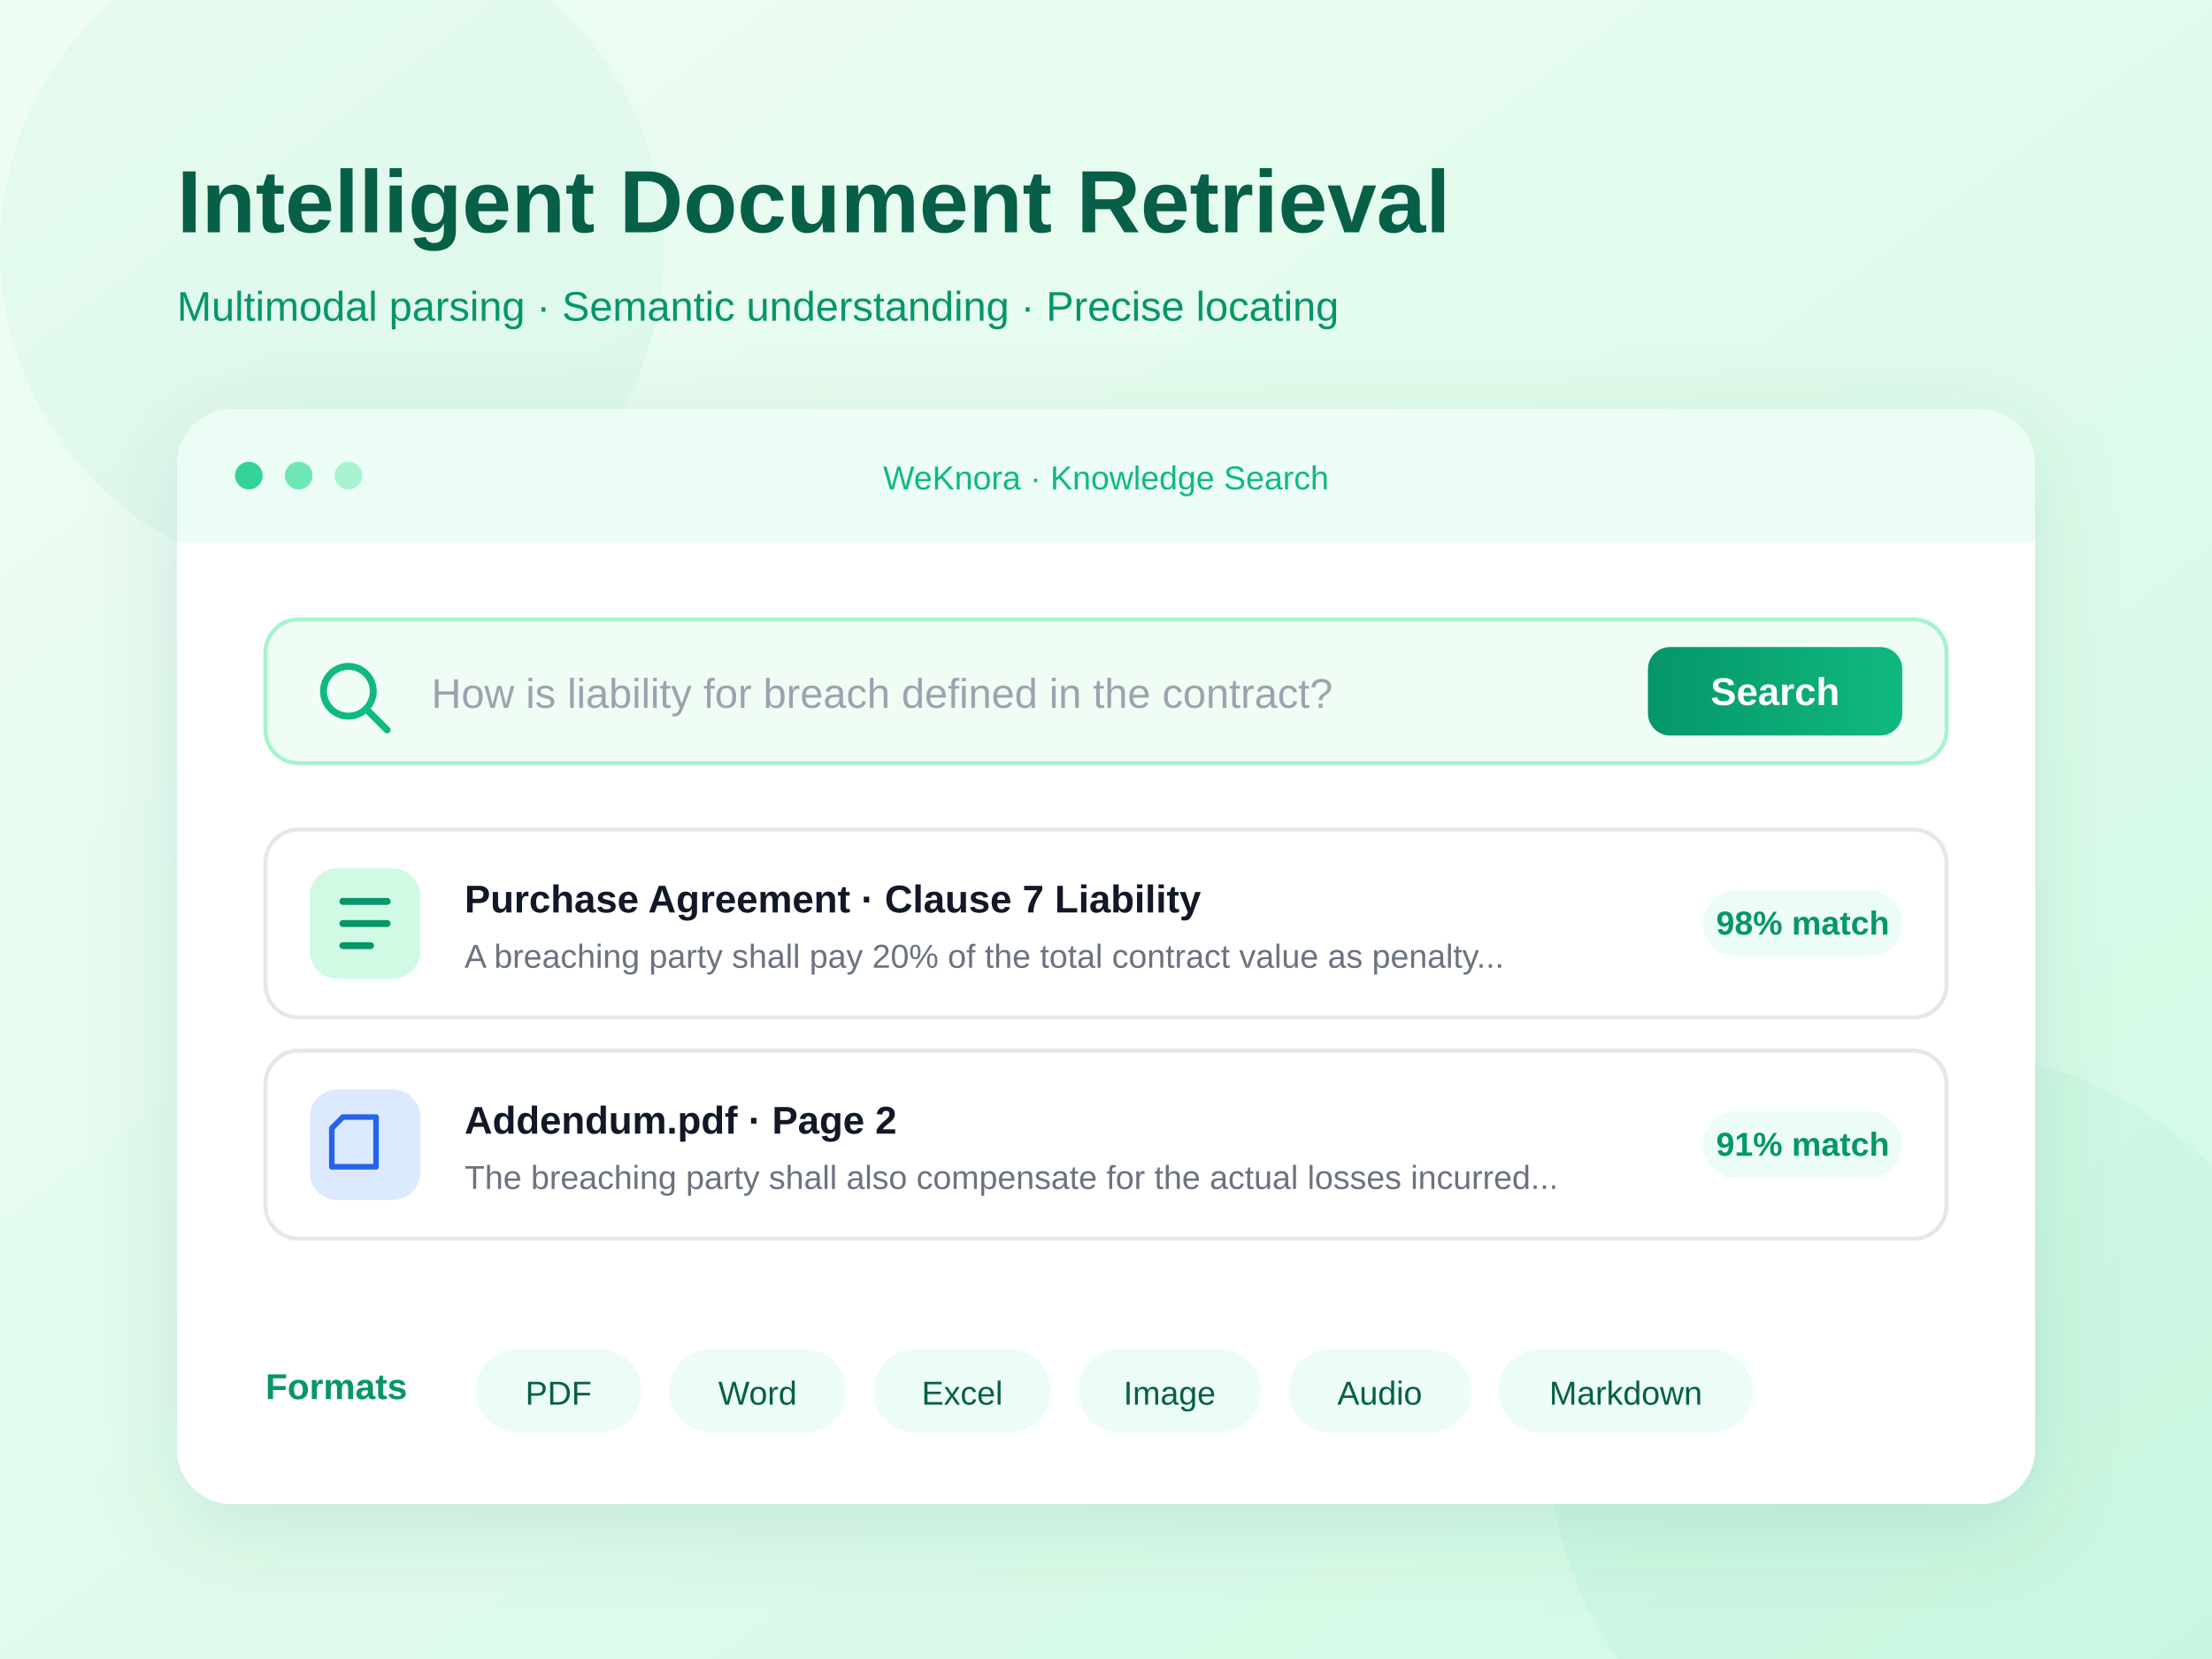
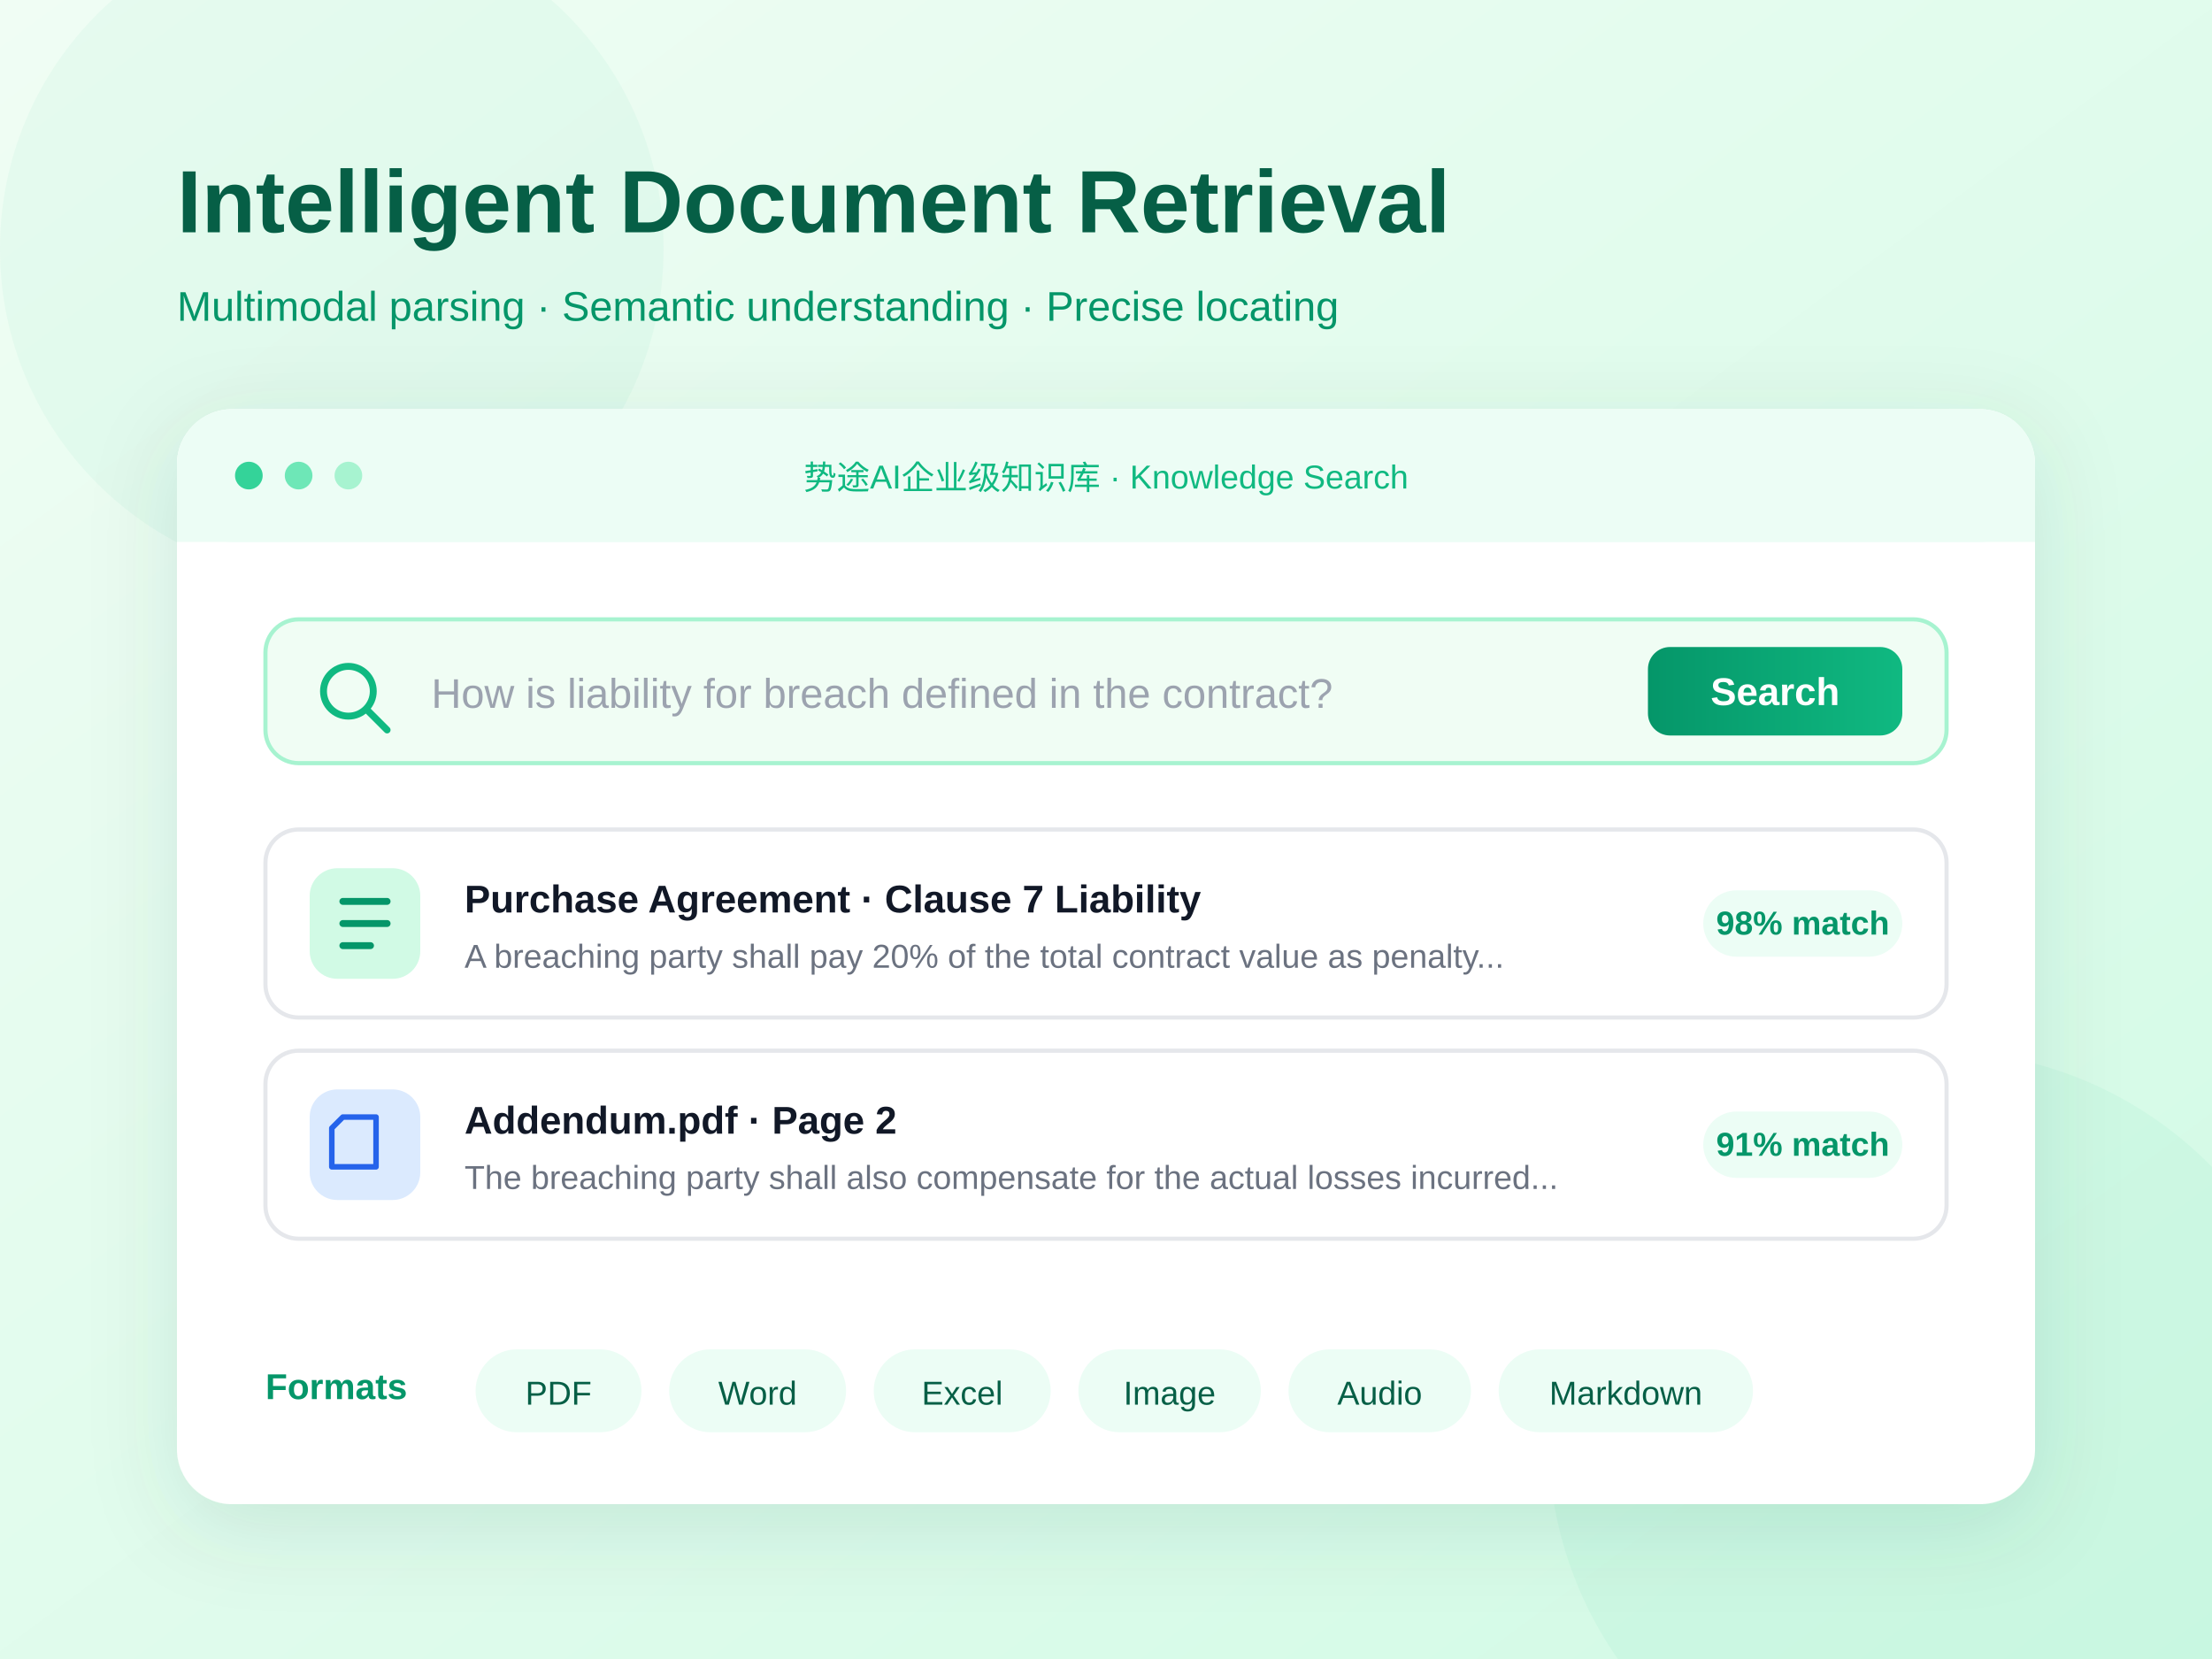
<svg xmlns="http://www.w3.org/2000/svg" viewBox="0 0 800 600">
  <defs>
    <linearGradient id="bg1" x1="0%" y1="0%" x2="100%" y2="100%">
      <stop offset="0%" stop-color="#F0FDF4" />
      <stop offset="100%" stop-color="#D1FAE5" />
    </linearGradient>
    <linearGradient id="brand1" x1="0%" y1="0%" x2="100%" y2="0%">
      <stop offset="0%" stop-color="#059669" />
      <stop offset="100%" stop-color="#10B981" />
    </linearGradient>
    <filter id="soft1" x="-20%" y="-20%" width="140%" height="140%">
      <feDropShadow dx="0" dy="8" stdDeviation="16" flood-color="#065F46" flood-opacity="0.12" />
    </filter>
  </defs>
  <rect width="800" height="600" fill="url(#bg1)" />
  <circle cx="120" cy="90" r="120" fill="#10B981" opacity="0.05" />
  <circle cx="700" cy="520" r="140" fill="#34D399" opacity="0.06" />
  <text x="64" y="84" font-family="Arial, sans-serif" font-size="32" font-weight="700" fill="#065F46">Intelligent Document Retrieval</text>
  <text x="64" y="116" font-family="Arial, sans-serif" font-size="15" fill="#059669">Multimodal parsing · Semantic understanding · Precise locating</text>
  <g filter="url(#soft1)">
    <rect x="64" y="148" width="672" height="396" rx="20" fill="#FFFFFF" />
  </g>
  <rect x="64" y="148" width="672" height="48" rx="20" fill="#ECFDF5" />
  <rect x="64" y="176" width="672" height="20" fill="#ECFDF5" />
  <circle cx="90" cy="172" r="5" fill="#34D399" />
  <circle cx="108" cy="172" r="5" fill="#6EE7B7" />
  <circle cx="126" cy="172" r="5" fill="#A7F3D0" />
-   <text x="400" y="177" font-family="Arial, sans-serif" font-size="12" fill="#10B981" text-anchor="middle">WeKnora · Knowledge Search</text>
+   <text x="400" y="177" font-family="Arial, sans-serif" font-size="12" fill="#10B981" text-anchor="middle">势途AI企业级知识库 · Knowledge Search</text>
  <g transform="translate(96, 224)">
    <rect width="608" height="52" rx="12" fill="#F0FDF4" stroke="#A7F3D0" stroke-width="1.5" />
    <circle cx="30" cy="26" r="9" fill="none" stroke="#10B981" stroke-width="2.5" />
    <line x1="37" y1="33" x2="44" y2="40" stroke="#10B981" stroke-width="2.5" stroke-linecap="round" />
    <text x="60" y="32" font-family="Arial, sans-serif" font-size="15" fill="#9CA3AF">How is liability for breach defined in the contract?</text>
    <rect x="500" y="10" width="92" height="32" rx="8" fill="url(#brand1)" />
    <text x="546" y="31" font-family="Arial, sans-serif" font-size="14" font-weight="600" fill="#FFFFFF" text-anchor="middle">Search</text>
  </g>
  <g transform="translate(96, 300)">
    <rect width="608" height="68" rx="12" fill="#FFFFFF" stroke="#E5E7EB" stroke-width="1.5" />
    <rect x="16" y="14" width="40" height="40" rx="10" fill="#D1FAE5" />
    <path d="M28 26 H44 M28 34 H44 M28 42 H38" stroke="#059669" stroke-width="2.5" stroke-linecap="round" />
    <text x="72" y="30" font-family="Arial, sans-serif" font-size="14" font-weight="600" fill="#111827">Purchase Agreement · Clause 7 Liability</text>
    <text x="72" y="50" font-family="Arial, sans-serif" font-size="12" fill="#6B7280">A breaching party shall pay 20% of the total contract value as penalty...</text>
    <rect x="520" y="22" width="72" height="24" rx="12" fill="#ECFDF5" />
    <text x="556" y="38" font-family="Arial, sans-serif" font-size="12" font-weight="600" fill="#059669" text-anchor="middle">98% match</text>
  </g>
  <g transform="translate(96, 380)">
    <rect width="608" height="68" rx="12" fill="#FFFFFF" stroke="#E5E7EB" stroke-width="1.5" />
    <rect x="16" y="14" width="40" height="40" rx="10" fill="#DBEAFE" />
    <path d="M28 24 h12 v18 h-16 v-14 z" fill="none" stroke="#2563EB" stroke-width="2" stroke-linejoin="round" />
    <text x="72" y="30" font-family="Arial, sans-serif" font-size="14" font-weight="600" fill="#111827">Addendum.pdf · Page 2</text>
    <text x="72" y="50" font-family="Arial, sans-serif" font-size="12" fill="#6B7280">The breaching party shall also compensate for the actual losses incurred...</text>
    <rect x="520" y="22" width="72" height="24" rx="12" fill="#ECFDF5" />
    <text x="556" y="38" font-family="Arial, sans-serif" font-size="12" font-weight="600" fill="#059669" text-anchor="middle">91% match</text>
  </g>
  <g transform="translate(96, 472)">
    <text x="0" y="34" font-family="Arial, sans-serif" font-size="13" font-weight="600" fill="#059669">Formats</text>
    <g font-family="Arial, sans-serif" font-size="12" fill="#065F46" text-anchor="middle">
      <rect x="76" y="16" width="60" height="30" rx="15" fill="#ECFDF5" />
      <text x="106" y="36">PDF</text>
      <rect x="146" y="16" width="64" height="30" rx="15" fill="#ECFDF5" />
      <text x="178" y="36">Word</text>
      <rect x="220" y="16" width="64" height="30" rx="15" fill="#ECFDF5" />
      <text x="252" y="36">Excel</text>
      <rect x="294" y="16" width="66" height="30" rx="15" fill="#ECFDF5" />
      <text x="327" y="36">Image</text>
      <rect x="370" y="16" width="66" height="30" rx="15" fill="#ECFDF5" />
      <text x="403" y="36">Audio</text>
      <rect x="446" y="16" width="92" height="30" rx="15" fill="#ECFDF5" />
      <text x="492" y="36">Markdown</text>
    </g>
  </g>
</svg>
